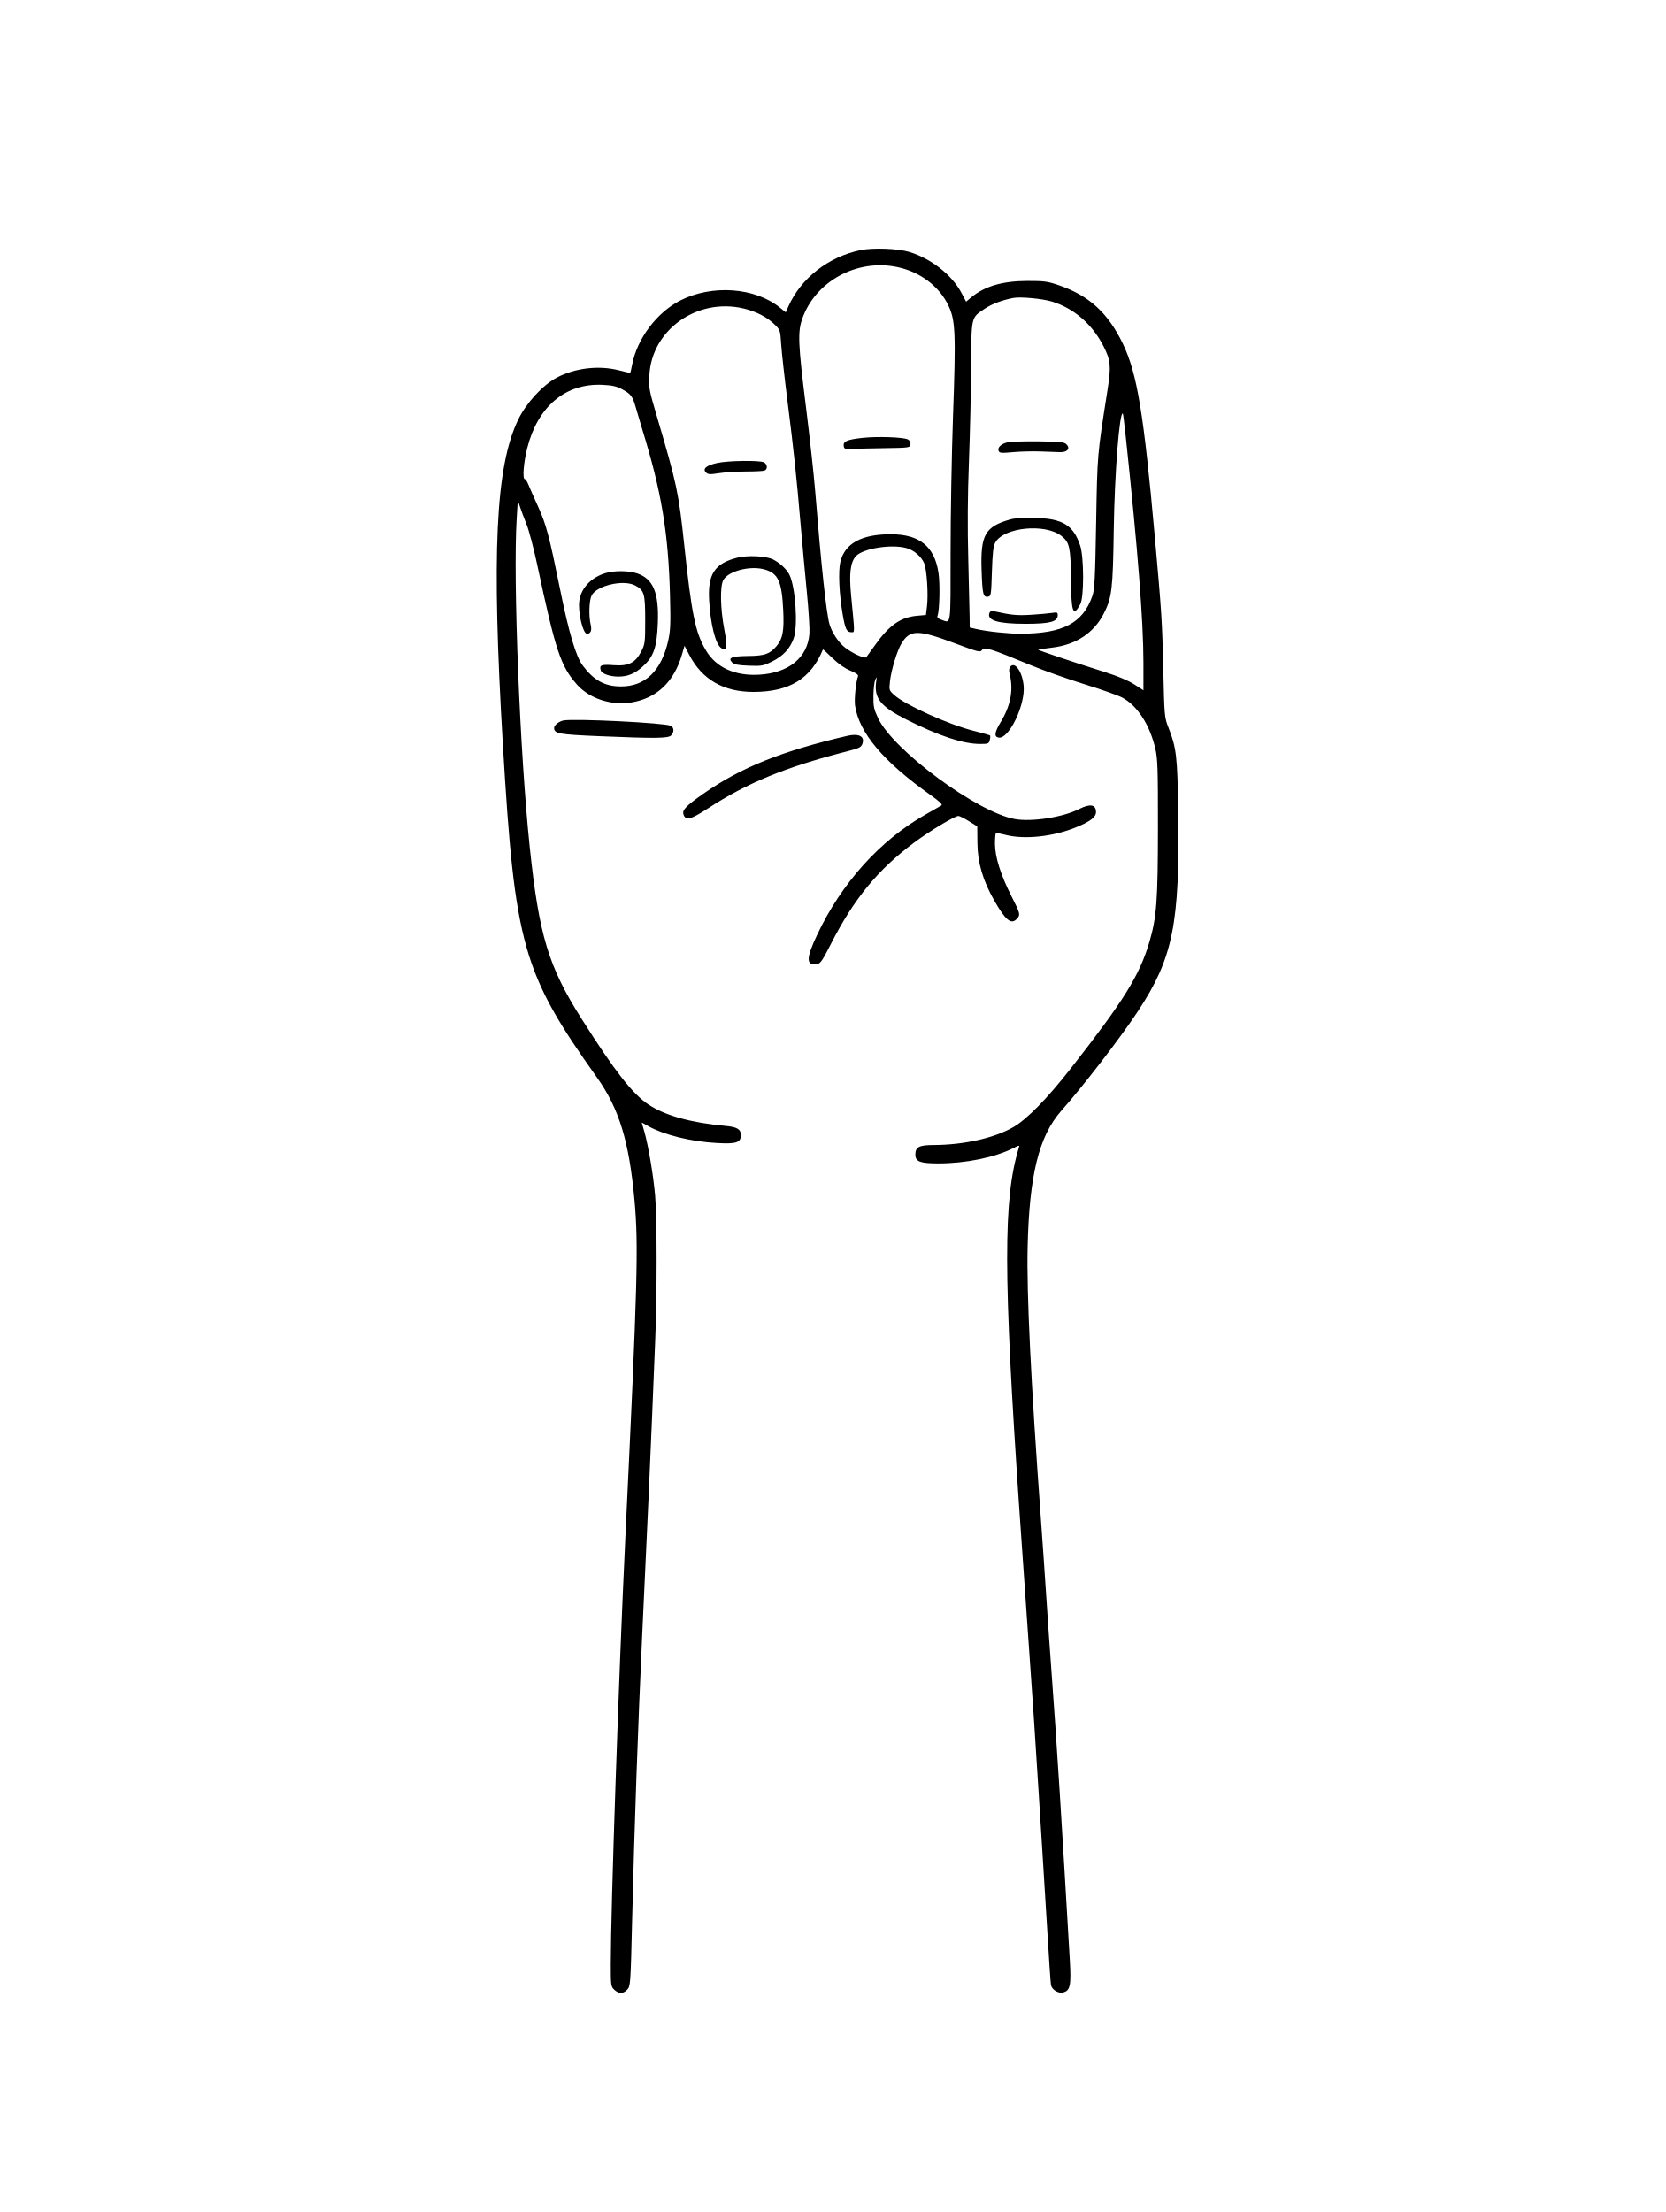
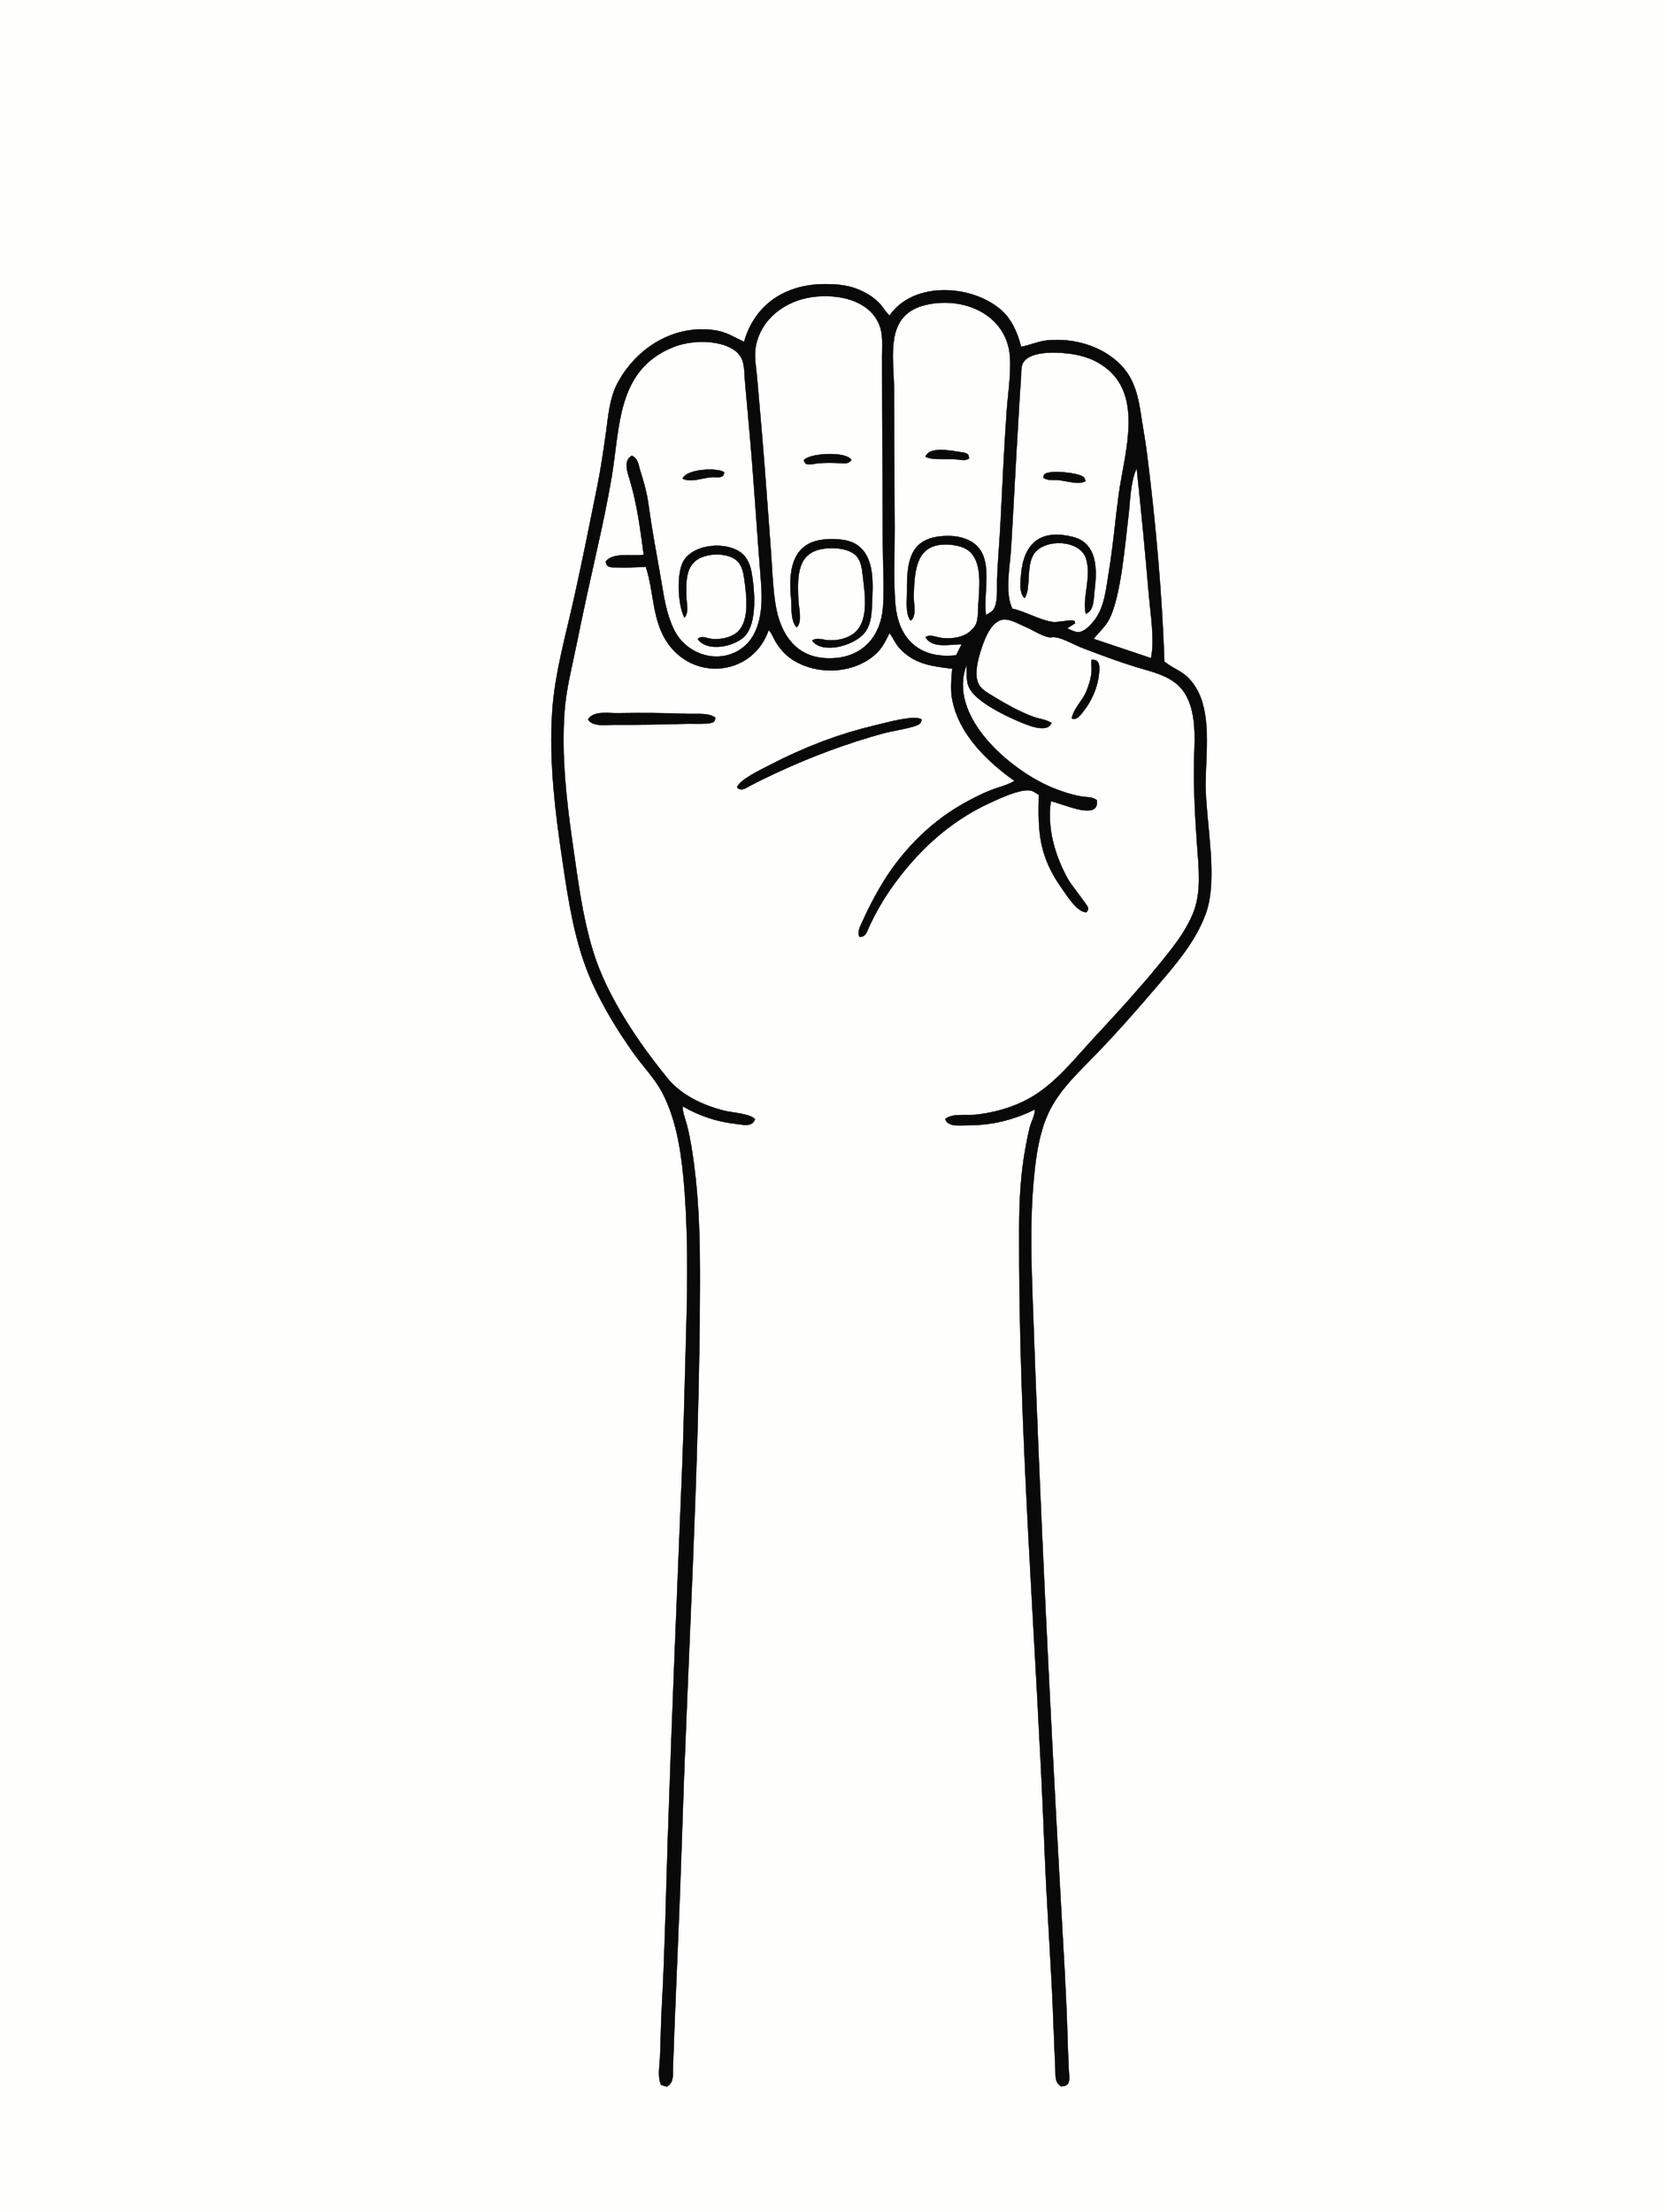
- <svg xmlns="http://www.w3.org/2000/svg" viewBox="0 0 1088 1445" version="1.1" width="1088" height="1445">
-   <path d="M 562 163.424 C 541.06 167.853, 523.292 181.728, 515.083 200.064 L 513.309 204.027 509.404 200.874 C 493.146 187.746, 465.194 185.757, 444.5 196.254 C 429.072 204.08, 416.172 221.273, 412.94 238.317 C 412.415 241.084, 411.877 243.446, 411.743 243.567 C 411.609 243.688, 408.35 242.961, 404.5 241.951 C 391.421 238.521, 375.609 240.363, 363.675 246.708 C 354.486 251.593, 343.732 263.305, 338.524 274.099 C 323.729 304.761, 321.068 361.219, 328.512 486.5 C 336.305 617.674, 341.328 635.421, 390.074 704 C 404.464 724.245, 411.036 745.772, 414.498 784 C 417.184 813.662, 416.548 837.1, 408.501 1005 C 404.245 1093.81, 399.019 1246.856, 399.005 1283.076 C 399 1297.022, 399.1 1297.745, 401.314 1299.826 C 404.286 1302.618, 407.102 1302.585, 409.787 1299.727 C 411.865 1297.515, 411.952 1296.267, 412.973 1253.977 C 414.422 1194.009, 416.806 1126.394, 419.496 1069 C 423.596 981.525, 425.016 950.185, 425.996 925.5 C 426.586 910.65, 427.503 888.156, 428.034 875.514 C 429.287 845.693, 429.258 795.643, 427.978 781 C 426.822 767.77, 423.593 748.569, 421 739.499 L 419.216 733.261 423.461 735.634 C 433.773 741.398, 451.416 745.742, 468.252 746.663 C 481.136 747.367, 484 746.413, 484 741.416 C 484 737.708, 481.509 736.206, 474.259 735.542 C 451.521 733.461, 434.502 728.772, 423.749 721.626 C 413.179 714.602, 401.618 699.795, 379.816 665.359 C 358.261 631.312, 352.122 610.963, 346.072 553.5 C 339.616 492.17, 335.105 379.039, 337.523 339.107 L 338.274 326.714 339.705 331.107 C 340.492 333.523, 342.411 338.65, 343.971 342.5 C 345.53 346.35, 348.677 358.275, 350.965 369 C 362.968 425.261, 366.232 435.091, 376.941 447.213 C 384.876 456.194, 399.07 460.953, 411.972 458.958 C 428.823 456.351, 440.263 445.663, 445.506 427.627 L 447.189 421.84 450.209 427.67 C 458.618 443.904, 472.61 452, 492.258 452 C 515.692 452, 529.898 443.299, 537.613 424.22 C 537.675 424.066, 540.432 426.587, 543.738 429.823 C 547.596 433.598, 551.776 436.545, 555.406 438.049 C 559.203 439.623, 560.892 440.84, 560.542 441.751 C 559.16 445.354, 557.991 456.774, 558.583 460.886 C 561.128 478.539, 576.952 497.368, 607.436 519.017 C 614.109 523.755, 616.009 525.578, 614.936 526.211 C 614.146 526.678, 609.471 529.346, 604.547 532.139 C 574.903 548.958, 549.784 576.843, 533.851 610.621 C 526.543 626.114, 526.477 630.671, 533.573 629.822 C 535.928 629.54, 537.099 627.866, 542.892 616.5 C 557.813 587.22, 573.557 568.052, 597.122 550.474 C 607.222 542.94, 623.764 532.984, 626.119 533.023 C 626.878 533.035, 629.956 534.574, 632.958 536.443 L 638.416 539.841 638.522 550.67 C 638.65 563.591, 642.084 575.261, 649.655 588.5 C 656.989 601.324, 660.661 604.242, 664.345 600.171 C 666.717 597.55, 666.544 596.817, 660.975 585.856 C 653.691 571.519, 650 559.831, 650 551.102 C 650 547.196, 650.337 544.016, 650.75 544.036 C 651.163 544.055, 654.2 544.723, 657.5 545.52 C 669.858 548.504, 688.219 546.463, 702.912 540.473 C 712.148 536.707, 716 533.78, 716 530.526 C 716 525.516, 712.241 524.831, 704.973 528.514 C 694.376 533.883, 674.167 537.032, 663 535.053 C 638.554 530.72, 583.637 490.23, 573.669 469.189 C 570.888 463.318, 570.512 461.522, 570.595 454.5 C 570.648 450.1, 571.194 445.375, 571.808 444 C 572.797 441.788, 572.862 441.966, 572.368 445.542 C 570.911 456.108, 575.326 461.585, 592.104 470.029 C 613.483 480.788, 629.071 485.956, 640.231 485.985 C 645.543 485.999, 646.009 485.814, 646.601 483.453 C 646.953 482.053, 647.039 480.706, 646.793 480.46 C 646.547 480.214, 641.665 478.832, 635.945 477.39 C 619.557 473.257, 591.214 460.448, 584.127 453.971 C 580.804 450.934, 580.765 450.798, 581.445 444.78 C 582.268 437.511, 586.168 424.8, 588.975 420.241 C 594.515 411.243, 599.713 411.227, 623.535 420.133 C 639.442 426.079, 640.314 426.292, 641.597 424.536 C 643.155 422.406, 646.567 423.487, 674.168 434.851 C 682.236 438.173, 697.761 443.656, 708.668 447.037 C 719.576 450.418, 730.655 454.348, 733.288 455.772 C 743.102 461.076, 751.144 473.535, 754.759 489.035 C 756.276 495.539, 756.496 502.102, 756.466 540 C 756.429 588.4, 755.634 599.169, 750.909 615.269 C 744.474 637.2, 734.138 653.805, 699.103 698.5 C 683.968 717.807, 670.832 731.188, 662 736.294 C 649.634 743.442, 629.604 747.936, 609.905 747.98 C 600.396 748.002, 598 749.268, 598 754.272 C 598 758.803, 601.135 760.001, 612.973 759.994 C 631.024 759.984, 650.084 756.079, 662.164 749.916 C 665.908 748.006, 666.139 747.991, 665.617 749.685 C 655.302 783.15, 655.378 831.922, 665.986 987.142 C 668.414 1022.681, 670.682 1055.161, 672.015 1073.5 C 674.093 1102.076, 677.046 1146.246, 678.501 1170.5 C 679.326 1184.25, 680.436 1201.8, 680.968 1209.5 C 681.5 1217.2, 682.882 1239.475, 684.04 1259 C 685.198 1278.525, 686.344 1295.507, 686.588 1296.737 C 687.197 1299.81, 691.363 1302.377, 694.475 1301.596 C 699.164 1300.419, 699.859 1297.104, 698.895 1280.5 C 693.713 1191.216, 690.343 1138.114, 686.996 1093 C 685.915 1078.425, 684.331 1055.7, 683.475 1042.5 C 682.62 1029.3, 681.047 1006.575, 679.979 992 C 673.458 902.986, 670.625 844.815, 671.337 814.5 C 672.438 767.555, 678.707 742.186, 693.281 725.688 C 708.308 708.678, 732.056 677.828, 743.463 660.5 C 766.324 625.771, 770.8 603.532, 769.716 530.054 C 769.184 493.953, 768.548 488.544, 763.261 475.09 C 760.741 468.678, 760.652 467.662, 759.964 437.5 C 759.247 405.988, 758.866 400.027, 754.417 350.5 C 747.176 269.896, 742.894 244.019, 733.585 224.623 C 723.875 204.392, 711.552 193.134, 691.627 186.291 C 684.396 183.808, 682.121 183.503, 671 183.531 C 654.729 183.572, 643.036 187.05, 634.216 194.472 L 631.146 197.055 627.966 191.088 C 621.779 179.48, 608.141 168.831, 594 164.566 C 586.439 162.286, 570.134 161.704, 562 163.424 M 586.257 174.467 C 601.101 177.612, 613.487 186.931, 619.534 199.504 C 624.193 209.19, 624.536 217.336, 622.588 272 C 621.716 296.475, 621.002 336.637, 621.001 361.25 C 621 410.115, 621.411 407.085, 615.088 404.881 C 612.753 404.067, 612.046 403.323, 612.494 402.154 C 613.83 398.673, 614.2 381.171, 613.088 374.066 C 610.392 356.84, 600.7 349.046, 581.934 349.012 C 562.877 348.977, 551.879 354.998, 548.989 367.048 C 547.525 373.148, 548.215 388.235, 550.576 401.774 C 552.201 411.093, 553.163 413, 556.243 413 C 558.473 413, 558.488 414.614, 556.007 388.856 C 554.627 374.536, 555.555 367.167, 559.23 363.255 C 563.951 358.229, 582.396 355.316, 592.219 358.044 C 597.083 359.395, 601.906 363.531, 603.743 367.927 C 605.494 372.117, 606.553 388.416, 605.581 396.198 L 604.89 401.732 598.959 402.27 C 588.178 403.248, 580.684 408.58, 571.232 422 C 568.714 425.575, 566.329 428.88, 565.933 429.344 C 564.948 430.498, 556.705 426.727, 551.907 422.927 C 547.712 419.604, 543.535 413.29, 541.924 407.834 C 539.863 400.859, 536.508 369.702, 532.518 320.5 C 531.671 310.05, 528.958 285.331, 526.489 265.568 C 521.428 225.056, 521.074 217.006, 523.981 208.555 C 532.499 183.798, 559.792 168.858, 586.257 174.467 M 687.336 197.023 C 701.598 201.429, 713.511 211.747, 720.838 226.038 C 725.636 235.396, 725.982 239.17, 723.491 255 C 716.753 297.839, 716.898 296.139, 716.093 341.5 C 715.432 378.756, 715.094 385.168, 713.564 389.5 C 707.359 407.062, 694.437 413.848, 666.974 413.967 C 658.796 414.003, 645.154 412.581, 638 410.948 L 633.5 409.92 633.453 403.71 C 633.428 400.295, 633.029 383.325, 632.568 366 C 631.989 344.218, 632.12 324.319, 632.993 301.5 C 633.687 283.35, 634.328 255.45, 634.418 239.5 C 634.602 206.427, 634.315 207.64, 643.373 201.628 C 648.013 198.548, 654.782 196.005, 662 194.631 C 666.666 193.743, 681.145 195.11, 687.336 197.023 M 485.769 201.508 C 493.837 203.41, 500.888 207.012, 505.802 211.74 C 509.679 215.471, 509.714 215.574, 510.332 225 C 510.675 230.225, 512.526 246.875, 514.446 262 C 518.546 294.301, 520.241 310.203, 522.984 342.059 C 524.094 354.951, 525.95 375.142, 527.108 386.926 C 528.267 398.71, 529.026 410.86, 528.794 413.926 C 527.609 429.626, 515.255 439.679, 495.821 440.757 C 480.133 441.627, 467.892 436.07, 461.298 425.084 C 454.305 413.433, 451.875 401.692, 447.004 356 C 443.353 321.755, 442.177 316.216, 429.309 272.624 C 423.935 254.421, 423.755 253.43, 424.246 244.814 C 425.931 215.268, 455.589 194.392, 485.769 201.508 M 406.781 254.478 C 412.237 257.447, 413.376 259.029, 415.439 266.5 C 416.199 269.25, 418 275.325, 419.443 280 C 432.186 321.303, 436.62 347.791, 437.704 389.093 C 438.179 407.206, 437.998 411.913, 436.576 418.301 C 432.14 438.242, 421.543 448.51, 405.5 448.415 C 395.014 448.353, 387.903 444.437, 380.669 434.739 C 376.239 428.801, 371.665 413.45, 365.998 385.5 C 358.835 350.174, 356.855 342.71, 351.538 331 C 348.666 324.675, 345.741 318.038, 345.037 316.25 C 344.333 314.462, 343.362 313, 342.879 313 C 341.189 313, 342.02 302.176, 344.443 292.624 C 351.344 265.423, 369.446 250.251, 393.65 251.384 C 400.152 251.689, 402.807 252.315, 406.781 254.478 M 735.473 285.523 C 743.366 359.693, 746.979 405.87, 746.992 432.728 L 747 450.956 740.978 447.064 C 737.098 444.556, 730.251 441.691, 721.728 439.009 C 700.975 432.479, 677.927 424.739, 678.256 424.411 C 678.421 424.246, 682.593 423.625, 687.528 423.03 C 703.057 421.157, 714.735 413.383, 721.186 400.622 C 726.408 390.294, 727.048 384.844, 727.605 346 C 728.128 309.468, 731.383 268.05, 733.56 270.226 C 733.735 270.402, 734.596 277.285, 735.473 285.523 M 563.177 286.07 C 553.307 287.182, 550.759 288.298, 551.189 291.318 C 551.462 293.234, 552.048 293.471, 556 293.261 C 558.475 293.13, 568.15 292.905, 577.5 292.761 C 594.119 292.506, 594.507 292.451, 594.811 290.318 C 595.006 288.946, 594.388 287.743, 593.146 287.078 C 590.305 285.558, 572.915 284.973, 563.177 286.07 M 658.139 288.958 C 653.94 290.001, 651.526 292.323, 652.366 294.512 C 652.93 295.981, 654.047 296.083, 661.753 295.371 C 666.564 294.927, 674.55 294.716, 679.5 294.902 C 684.45 295.088, 690.245 295.299, 692.378 295.37 C 697.284 295.534, 699.429 293.002, 696.699 290.269 C 695.167 288.735, 692.713 288.475, 678.216 288.311 C 669.022 288.208, 659.988 288.499, 658.139 288.958 M 468.708 302.411 C 461.545 303.949, 458.785 306.213, 461.167 308.595 C 462.546 309.974, 463.721 310.042, 469.823 309.095 C 473.706 308.493, 481.598 308, 487.36 308 C 493.122 308, 498.548 307.727, 499.418 307.393 C 501.614 306.55, 501.399 303.284, 499.066 302.035 C 496.429 300.624, 475.843 300.879, 468.708 302.411 M 660 339.323 C 643.493 344.053, 640.466 349.411, 641.252 372.5 C 641.786 388.17, 642.281 390.245, 645.377 389.803 C 647.415 389.512, 647.52 388.863, 648 373.5 C 648.384 361.223, 648.884 356.799, 650.152 354.489 C 655.673 344.426, 682.752 341.724, 693.484 350.166 C 698.712 354.279, 699.457 357.689, 699.637 378.351 C 699.827 400.21, 701.015 403.385, 705.748 394.687 C 708.251 390.087, 708.175 363.833, 705.637 356.322 C 701.13 342.984, 694.176 338.759, 676 338.315 C 668.77 338.138, 662.829 338.513, 660 339.323 M 481.5 364.348 C 466.882 368.13, 462.355 374.968, 463.26 391.898 C 464.11 407.788, 467.463 421.051, 471.222 423.385 C 474.952 425.702, 475.38 422.865, 473.114 410.827 C 470.598 397.464, 470.311 383.232, 472.473 379.053 C 475.55 373.103, 489.926 369.32, 499.39 371.969 C 508.33 374.472, 510.728 379.659, 511.656 398.5 C 512.323 412.031, 511.374 417.214, 507.355 421.99 C 502.93 427.249, 499.576 428.428, 488.737 428.532 C 477.993 428.636, 475.301 429.728, 478.327 432.757 C 479.662 434.093, 482.181 434.582, 489.106 434.852 C 497.572 435.182, 498.545 435.006, 504.515 432.067 C 511.566 428.596, 516.156 423.644, 518.512 416.965 C 521.436 408.68, 519.641 382.958, 515.601 375.223 C 513.763 371.704, 509.416 367.695, 505 365.445 C 500.551 363.179, 488.24 362.604, 481.5 364.348 M 395.416 374.412 C 386.046 377.346, 379.713 384.063, 378.464 392.392 C 377.401 399.478, 380.76 414, 383.461 414 C 385.872 414, 386.762 411.876, 385.901 408.173 C 384.522 402.239, 384.846 392.198, 386.521 388.96 C 389.863 382.497, 407.217 378.475, 414.812 382.403 C 420.868 385.535, 421.5 387.667, 421.5 404.983 C 421.5 419.724, 421.364 420.818, 418.941 425.527 C 415.064 433.062, 410.634 435.265, 400.82 434.536 C 392.747 433.936, 391.388 434.497, 392.493 437.978 C 393.184 440.155, 398.446 441.989, 404 441.989 C 410.087 441.989, 414.685 440.089, 419.863 435.433 C 427.065 428.958, 429.118 423.045, 429.755 406.939 C 430.533 387.266, 426.737 378.143, 416.292 374.584 C 410.78 372.706, 401.12 372.627, 395.416 374.412 M 646.401 400.399 C 644.528 405.277, 651.914 407.5, 670 407.5 C 685.944 407.5, 691 406.143, 691 401.865 C 691 400.015, 690.579 399.85, 687.25 400.393 C 685.188 400.73, 679 401.278, 673.5 401.611 C 664.443 402.16, 660.66 401.804, 649.762 399.381 C 647.766 398.936, 646.856 399.212, 646.401 400.399 M 659.987 435.515 C 659.231 436.427, 659.037 438.039, 659.478 439.744 C 662.223 450.352, 660.391 460.662, 653.827 471.546 C 649.69 478.404, 649.284 481.238, 652.351 481.829 C 658.981 483.106, 669.88 460.644, 668.739 448.057 C 667.903 438.834, 663.029 431.85, 659.987 435.515 M 368 470.663 C 365.11 471.263, 362 473.771, 362 475.5 C 362 479.255, 364.943 479.795, 391.5 480.911 C 428.164 482.453, 436.49 482.367, 438.429 480.429 C 440.511 478.346, 440.424 475.295, 438.25 474.143 C 434.612 472.215, 374.793 469.252, 368 470.663 M 553.5 480.697 C 510.615 490.669, 483.988 501.376, 459.5 518.495 C 448.314 526.314, 445.587 529.123, 446.472 531.913 C 447.861 536.288, 451.111 535.505, 462.589 528.029 C 488.197 511.35, 513.251 501.087, 553.479 490.797 C 561.392 488.773, 562.569 488.181, 563.401 485.81 C 565.083 481.012, 561.067 478.938, 553.5 480.697" stroke="none" fill="#000000" fill-rule="evenodd" data-fill-layer-id="trace-color" />
+ <svg xmlns="http://www.w3.org/2000/svg" viewBox="0 0 951 1262" width="951" height="1262">
+   <path d="M0.25 0.25C317.08 0.25 633.92 0.25 950.75 0.25C950.75 420.75 950.75 841.25 950.75 1261.75C633.92 1261.75 317.08 1261.75 0.25 1261.75C0.25 841.25 0.25 420.75 0.25 0.25ZM507.5 180.07C505.5 178.35 504.29 176.05 502.53 173.98C498.89 169.7 493.88 166.75 488.67 164.76C482.95 162.57 476.58 162.1 470.5 162.11C448.34 162.13 430.67 173.48 424.5 195.05C418.91 192.47 414.45 189.46 408.09 188.48C384.74 184.86 362.92 198.47 352.25 218.74C347.76 227.27 347.09 237.12 345.79 246.48C344.34 256.83 342.84 267.2 340.78 277.45C336.56 298.45 332.34 319.45 327.72 340.37C322.92 362.08 316.43 384.21 315.03 406.5C313.25 434.55 316.71 462.81 320.83 490.5C324.42 514.68 327.94 538.88 338.17 561.34C344.48 575.19 352.75 588.56 361.54 600.96C366.63 608.14 373.45 615.15 377.59 622.87C386.74 639.92 389.26 661.52 390.66 680.5C392.87 710.47 392.13 740.5 391.21 770.5C390.53 792.5 390.14 814.51 389.24 836.5C386.35 907.15 383.38 977.84 381.02 1048.5C379.94 1081.07 379.36 1113.76 377.53 1146.29C377.01 1155.61 376.99 1164.96 376.53 1174.28C376.29 1179.17 375.08 1185.03 377.2 1189.5C378.3 1189.83 379.4 1190.15 380.5 1190.48C384.55 1187.92 383.78 1183.99 383.92 1179.5C384.16 1171.83 384.47 1164.17 384.77 1156.5C386.1 1122.17 387.78 1087.83 388.85 1053.5C392.21 946.54 399.01 839.54 399.31 732.5C399.37 709.49 398.9 686.33 395.82 663.51C394.88 656.49 393.75 649.38 392.06 642.5C391.15 638.79 389.32 634.89 389.5 631.16C398.81 636.51 408.8 639.95 419.5 641.13C423.75 641.6 429.06 643.28 430.75 638.5C427.49 635.21 417.65 634.87 412.77 633.61C401.13 630.61 388.83 624.93 381.04 615.45C364.25 594.99 346.33 568.52 338.45 543.11C332.23 523.03 329.72 502.26 326.72 481.56C323.1 456.53 320.17 430.81 322.09 405.5C323.04 392.93 326.24 380.73 328.74 368.43C332.54 349.73 336.62 331.05 340.81 312.45C343.79 299.23 346.59 285.84 348.88 272.49C353.8 243.73 351.71 211.35 383.67 198.2C388.34 196.27 393.46 195.32 398.5 195.06C406.48 194.64 420.57 196.55 423.64 205.8C424.91 209.64 424.71 214.48 425.11 218.5C425.89 226.49 426.53 234.5 427.27 242.5C430.06 272.47 431.78 302.49 434.22 332.5C435.39 346.84 434.3 364.85 419.59 372.11C406.71 378.45 391.1 372.19 384.75 359.73C380.01 350.45 378.65 339.64 376.89 329.5C374.46 315.5 371.79 301.6 369.88 287.5C368.95 280.62 367.28 274.96 365.19 268.4C364.03 264.76 364.12 261.78 360.5 259.99C355.4 262.87 358.01 269.46 359.42 274.16C363.52 287.75 365.37 302.35 367.27 316.5C360.97 317.62 349.68 314.78 345.55 320.5C346.03 321.47 345.83 322.06 346.72 322.86C347.97 323.98 350.98 323.62 352.5 323.7C357.85 323.97 363.15 323.45 368.5 323.46C373.36 338.12 371.91 354.84 381.62 367.85C397.53 389.13 429.82 384.71 438.5 359.47C440.18 360.92 440.92 363.29 442.1 365.38C444.54 369.7 447.98 373.67 452.15 376.37C466.7 385.79 488.99 384.49 501.1 371.59C504 368.5 505.57 364.8 507.5 361.09C509.48 363.79 510.73 366.98 512.99 369.51C521.4 378.93 531.5 380.04 543.27 381.5C542.78 387.57 542.12 393.3 543.3 399.34C547.07 418.78 563.23 434.52 578.81 445.5C574.91 448.01 569.69 449.06 565.34 450.79C559.56 453.08 553.99 455.99 548.6 459.08C529.3 470.12 513.02 487.27 501.95 506.42C498.33 512.68 495.05 518.98 492.11 525.6C490.75 528.65 489.03 531.33 490.33 534.5C494.16 534.71 494.81 530.8 496.27 527.74C499.49 521.01 503.3 514.19 507.54 508.05C522.24 486.79 540.92 469.01 564.62 458.13C570.27 455.53 581.33 450.26 587.49 450.9C589.34 451.1 591.17 452.54 592.7 453.5C592.08 475.55 592.95 488.77 606.14 507.33C609.02 511.39 614.56 520.42 619.82 520.5C620.4 519.38 621.02 519.19 620.71 517.75C620.45 516.57 611.05 504.76 609.5 501.99C601.91 488.51 597.26 472.67 599.5 457.12C605.68 458.04 627.42 468.96 625.72 456.5C623.06 454.53 620.25 454.97 617.1 454.44C611.35 453.49 605.59 451.56 600.21 449.33C576.24 439.36 539.99 408.48 551.5 379.16C551.78 383.35 551.01 387.78 552.68 391.78C556.02 399.81 572.59 407.88 580.34 411.19C585.13 413.23 597.23 418.85 599.88 412.5C596.98 410.51 592.9 410.2 589.52 408.96C581.62 406.05 574.17 401.89 567.01 397.48C564.14 395.71 560.44 393.84 558.63 390.86C556.95 388.09 556.9 384.62 557.19 381.5C557.59 377.17 558.93 372.85 560.33 368.75C562.13 363.51 565.33 355.51 571.19 353.66C575.27 352.37 581.17 355.99 584.92 357.55C589.12 359.3 593.61 362.41 598 363.47C599.39 363.81 600.62 363.26 602.02 363.51C607.32 364.42 612.71 367.81 617.73 369.73C627.95 373.63 638.26 377.53 648.73 380.69C657.34 383.3 666.97 385.29 673.36 392.15C681.45 400.83 681.93 415.63 681.47 426.75C680.7 445.47 681.63 463.83 682.98 482.5C683.9 495.26 685.63 509.01 680.63 521.19C676.11 532.21 668.49 541.42 661.05 550.56C649.25 565.04 636.6 578.7 623.91 592.4C612.55 604.65 601.93 618.48 587.21 626.68C577.95 631.85 567.02 634.89 556.5 636C551.53 636.52 542.97 635.1 539.27 638.5C541.03 643.23 548.11 641.97 552.5 641.99C565.75 642.03 578.68 638.85 590.5 632.92C590.44 636.53 588.24 640.09 587.35 643.74C586.48 647.28 585.81 650.94 585.14 654.52C582.31 669.61 581.52 685.17 581.46 700.5C580.96 818.59 591.34 936.57 595.92 1054.5C597.24 1088.51 599.92 1122.47 601.1 1156.5C601.38 1164.5 601.79 1172.5 602.11 1180.5C602.29 1184.73 601.69 1188.02 605.5 1190.39C607.02 1190.04 608.26 1190.19 609.24 1188.73C610.52 1186.82 609.85 1183.65 609.76 1181.5C609.54 1176.17 609.25 1170.84 609.11 1165.5C608.38 1138.81 606.7 1112.14 605.21 1085.5C598.83 971.58 593.25 857.53 589.17 743.5C588.33 719.92 587.54 696.01 589.78 672.5C591 659.7 592.73 646.49 598.26 634.73C604.48 621.51 615.53 611.55 625.61 601.12C637.4 588.89 648.64 576.09 659.66 563.18C670.62 550.34 681.96 537.43 687.84 521.37C695.27 501.09 687.81 469.49 687.8 447.5C687.79 430.27 691.71 406.19 681.44 391.07C675.74 382.67 671.18 382.88 664.28 377.5C662.88 337.36 659.21 297.33 654.17 257.5C653.4 251.42 652.23 245.44 651.34 239.38C649.55 227.23 647.72 216.05 638.33 207.16C627.66 197.03 612.01 192.8 597.5 194.21C592.28 194.71 587.55 197.04 582.5 197.86C580.52 189.9 577.26 182.1 570.86 176.62C554.02 162.23 521.03 160.41 507.5 180.07ZM463.7 169.4C477.35 167.6 495.4 170.7 501.53 184.94C503.98 190.63 503.27 197.43 503.25 203.5C503.23 213.83 503.24 224.17 503.31 234.5C503.48 260.17 503.69 285.82 503.69 311.5C503.69 323.09 504.67 334.94 503.78 346.5C502.51 362.98 492.32 374.72 475.38 375.56C455.01 376.58 445.18 362.83 442.33 344.44C440.74 334.24 440.52 323.78 439.73 313.5C438.06 291.82 436.61 270.15 434.76 248.5C433.82 237.5 432.84 226.5 431.91 215.5C431.4 209.47 430.06 203.6 431.18 197.55C434.11 181.64 448.32 171.43 463.7 169.4ZM562.5 351.07C560.32 336.16 569.69 312.52 548.6 306.73C545.95 306.01 543.25 305.76 540.5 305.79C519.16 306.02 517.32 319.7 517.48 337.5C517.52 342.67 516.39 349.78 519.5 354.06C523.19 351.63 521.08 343.84 521.25 339.5C521.85 324.26 522.72 308.99 542.5 310.77C545.7 311.06 549.14 311.84 551.86 313.62C561.05 319.6 558.64 336.19 558.14 345.5C557.97 348.65 558.09 352.43 557.08 355.46C556.27 357.9 553.5 360.52 551.28 361.77C547.16 364.06 542.1 364.48 537.5 364.02C534.2 363.69 530.8 361.67 528.02 363.5C532.01 370.28 542.24 367.55 548.69 367.5C547.63 369.64 546.56 371.78 545.5 373.91C524.91 376.12 512.41 364.86 510.77 344.5C509.64 330.33 510.45 315.72 510.39 301.5C510.27 275.17 510.09 248.83 510.03 222.5C509.99 203.43 504.13 179.41 528.49 173.86C548.38 169.33 571.64 178.05 575.71 199.59C577.53 209.26 575.06 224.41 574.36 234.52C572.93 255.17 571.91 275.82 570.92 296.5C570.37 307.84 569.33 319.16 568.86 330.5C568.67 335.27 569.66 344.08 566.56 348.08C565.65 349.26 563.7 350.14 562.5 351.07ZM608.75 358.5C610.32 357.5 611.9 356.5 613.47 355.5C611.56 354.03 614.72 355.2 612.43 354.12C610.92 353.41 603.26 355.32 600.52 354.89C592.67 353.65 585.31 349 577.5 347.24C573.12 338.18 576.11 323.42 576.74 313.5C578.27 289.18 579.39 264.83 580.9 240.5C581.39 232.56 581.76 224.58 582.43 216.65C582.67 213.77 582.23 209.64 583.6 207.09C587.68 199.48 605.69 200.9 612.5 202.09C616.93 202.86 621.29 204.11 625.28 206.22C654.34 221.51 641.63 257.15 638.21 282.52C636.24 297.08 635.06 311.79 632.63 326.28C630.98 336.08 630.28 347.13 623.5 355.01C621.62 357.2 618.54 360.43 615.45 360.65C613.29 360.8 610.71 359.28 608.75 358.5ZM552.89 261.5C552.58 260.56 552.9 260.09 552.17 259.31C551.07 258.1 547.98 258.01 546.52 257.76C541.51 256.89 530.08 254.9 528.02 260.5C531.48 262.78 541.69 261.5 546.5 262.11C549.14 262.45 550.6 262.98 552.89 261.5ZM485.75 262.5C483.01 257.44 462.41 258.38 458.59 262.5C459.06 263.28 458.93 264.06 459.81 264.56C461.43 265.48 464.73 264.48 466.52 264.31C470.87 263.91 475.14 263.96 479.5 264.22C482.36 264.39 483.8 264.64 485.75 262.5ZM648.5 267.05C651.03 290.84 653.37 314.63 655.36 338.47C656.27 349.41 658.93 365.01 656.68 375.5C645.76 371.83 634.84 368.17 623.92 364.5C626.73 360.67 630.5 357.77 632.79 353.3C639.57 340.09 641.82 309.99 643.76 294.48C644.85 285.79 644.76 275.06 648.5 267.05ZM413.19 269.5C409.31 266.52 391.41 267.69 389.5 273.03C393.9 275.59 401.32 272.4 406.5 272.19C408.09 272.13 410.81 272.64 412.19 271.65C413.04 271.04 412.8 270.34 413.19 269.5ZM619.26 274.5C618.82 273.51 619.1 273.07 618.25 272.26C615.53 269.66 598.83 268.03 596.01 270.54C595.28 271.18 595.55 271.7 595.23 272.5C597.52 274.12 599.72 273.74 602.5 273.8C607.45 273.91 615.07 276.95 619.26 274.5ZM619.5 350.17C624.4 348.16 623.81 341.52 624.43 336.77C625.93 325.17 626.18 309.98 612.23 306.38C594.12 301.72 584.22 309.56 582.59 327.35C582.18 331.84 581.35 338.09 584.5 341.19C588.27 336.2 585.25 323.25 589.69 316.23C595.51 307.02 616.23 307.6 619.66 318.76C622.91 329.38 617.23 341.7 619.5 350.17ZM463.33 365.5C469.39 373.42 486.53 368.25 492.43 361.93C496.68 357.38 497.19 351.45 497.44 345.5C497.92 334.04 499.6 317.26 488.12 310.4C484.67 308.34 480.45 307.79 476.5 307.61C473.48 307.48 470.52 307.63 467.54 308.19C451.02 311.29 449.99 327.58 451.34 341.47C451.83 346.6 450.9 353.99 454.5 357.9C457.84 354.87 455.69 346.87 455.45 342.33C454.6 325.83 455.33 312.35 475.5 312.74C479.29 312.81 483.56 313.56 486.81 315.66C491.14 318.46 491.73 323.83 492.26 328.48C493.42 338.74 496.44 355.98 485.79 362.33C481.84 364.69 477.06 365.6 472.5 365.29C469.26 365.07 466.08 363.49 463.33 365.5ZM398.1 364.5C403.32 372.43 419.59 368.84 425.14 362.64C432.07 354.9 430.54 336.09 428.75 326.56C427.97 322.44 426.38 318.16 422.97 315.5C414.45 308.83 396.27 310.19 390.2 319.7C385.77 326.62 386.71 345.35 390.5 352.36C392.99 349.35 391.77 345.5 391.64 341.5C391.3 331.27 390.72 320.33 402.55 317.16C405.13 316.47 407.8 316.16 410.46 316.35C413.69 316.58 417.42 317.43 419.99 319.5C423.29 322.17 424.14 326.58 424.68 330.56C425.9 339.64 428.44 356.67 418.61 362.13C414.92 364.19 410.06 365.01 405.89 364.51C402.73 364.12 400.68 362.39 398.1 364.5ZM611.5 409.86C614.5 411 616.35 407.99 618.17 405.71C622.55 400.22 626.03 392.5 626.85 385.49C627.36 381.22 627.96 375.88 622.73 376.5C622.43 378.5 622.9 380.43 622.8 382.5C622.61 386.71 621.21 391.21 619.53 395.04C617.45 399.77 612.13 404.93 611.5 409.86ZM408.14 409.5C404.26 406.51 397.36 407.49 392.5 407.3C379.15 406.78 365.85 406.64 352.5 406.9C347.07 407 338.54 405.34 335.51 410.5C338.38 414.83 345.59 413.44 350.44 413.49C364.47 413.63 378.47 413.29 392.5 412.9C395.16 412.82 405.53 413.45 407.24 411.77C408.07 410.96 407.75 410.48 408.14 409.5ZM525.78 410.5C521.77 407.7 505.5 412.38 500.24 413.6C478.7 418.59 458.66 426.37 439.06 436.55C434.66 438.84 421.81 444.88 420.5 449.24C422.92 451.63 425.14 449.78 427.83 448.35C432.89 445.66 438.08 443.17 443.28 440.75C463.09 431.54 483.49 423.95 504.57 418.2C508.66 417.08 521.86 415.1 524.52 413.05C525.6 412.22 525.39 411.65 525.78 410.5Z" fill="#fefefd" fill-rule="evenodd" stroke="#fefefd" stroke-width="0.25" stroke-linejoin="round" />
+   <path d="M507.5 180.07C521.03 160.41 554.02 162.23 570.86 176.62C577.26 182.1 580.52 189.9 582.5 197.86C587.55 197.04 592.28 194.71 597.5 194.21C612.01 192.8 627.66 197.03 638.33 207.16C647.72 216.05 649.55 227.23 651.34 239.38C652.23 245.44 653.4 251.42 654.17 257.5C659.21 297.33 662.88 337.36 664.28 377.5C671.18 382.88 675.74 382.67 681.44 391.07C691.71 406.19 687.79 430.27 687.8 447.5C687.81 469.49 695.27 501.09 687.84 521.37C681.96 537.43 670.62 550.34 659.66 563.18C648.64 576.09 637.4 588.89 625.61 601.12C615.53 611.55 604.48 621.51 598.26 634.73C592.73 646.49 591 659.7 589.78 672.5C587.54 696.01 588.33 719.92 589.17 743.5C593.25 857.53 598.83 971.58 605.21 1085.5C606.7 1112.14 608.38 1138.81 609.11 1165.5C609.25 1170.84 609.54 1176.17 609.76 1181.5C609.85 1183.65 610.52 1186.82 609.24 1188.73C608.26 1190.19 607.02 1190.04 605.5 1190.39C601.69 1188.02 602.29 1184.73 602.11 1180.5C601.79 1172.5 601.38 1164.5 601.1 1156.5C599.92 1122.47 597.24 1088.51 595.92 1054.5C591.34 936.57 580.96 818.59 581.46 700.5C581.52 685.17 582.31 669.61 585.14 654.52C585.81 650.94 586.48 647.28 587.35 643.74C588.24 640.09 590.44 636.53 590.5 632.92C578.68 638.85 565.75 642.03 552.5 641.99C548.11 641.97 541.03 643.23 539.27 638.5C542.97 635.1 551.53 636.52 556.5 636C567.02 634.89 577.95 631.85 587.21 626.68C601.93 618.48 612.55 604.65 623.91 592.4C636.6 578.7 649.25 565.04 661.05 550.56C668.49 541.42 676.11 532.21 680.63 521.19C685.63 509.01 683.9 495.26 682.98 482.5C681.63 463.83 680.7 445.47 681.47 426.75C681.93 415.63 681.45 400.83 673.36 392.15C666.97 385.29 657.34 383.3 648.73 380.69C638.26 377.53 627.95 373.63 617.73 369.73C612.71 367.81 607.32 364.42 602.02 363.51C600.62 363.26 599.39 363.81 598 363.47C593.61 362.41 589.12 359.3 584.92 357.55C581.17 355.99 575.27 352.37 571.19 353.66C565.33 355.51 562.13 363.51 560.33 368.75C558.93 372.85 557.59 377.17 557.19 381.5C556.9 384.62 556.95 388.09 558.63 390.86C560.44 393.84 564.14 395.71 567.01 397.48C574.17 401.89 581.62 406.05 589.52 408.96C592.9 410.2 596.98 410.51 599.88 412.5C597.23 418.85 585.13 413.23 580.34 411.19C572.59 407.88 556.02 399.81 552.68 391.78C551.01 387.78 551.78 383.35 551.5 379.16C539.99 408.48 576.24 439.36 600.21 449.33C605.59 451.56 611.35 453.49 617.1 454.44C620.25 454.97 623.06 454.53 625.72 456.5C627.42 468.96 605.68 458.04 599.5 457.12C597.26 472.67 601.91 488.51 609.5 501.99C611.05 504.76 620.45 516.57 620.71 517.75C621.02 519.19 620.4 519.38 619.82 520.5C614.56 520.42 609.02 511.39 606.14 507.33C592.95 488.77 592.08 475.55 592.7 453.5C591.17 452.54 589.34 451.1 587.49 450.9C581.33 450.26 570.27 455.53 564.62 458.13C540.92 469.01 522.24 486.79 507.54 508.05C503.3 514.19 499.49 521.01 496.27 527.74C494.81 530.8 494.16 534.71 490.33 534.5C489.03 531.33 490.75 528.65 492.11 525.6C495.05 518.98 498.33 512.68 501.95 506.42C513.02 487.27 529.3 470.12 548.6 459.08C553.99 455.99 559.56 453.08 565.34 450.79C569.69 449.06 574.91 448.01 578.81 445.5C563.23 434.52 547.07 418.78 543.3 399.34C542.12 393.3 542.78 387.57 543.27 381.5C531.5 380.04 521.4 378.93 512.99 369.51C510.73 366.98 509.48 363.79 507.5 361.09C505.57 364.8 504 368.5 501.1 371.59C488.99 384.49 466.7 385.79 452.15 376.37C447.98 373.67 444.54 369.7 442.1 365.38C440.92 363.29 440.18 360.92 438.5 359.47C429.82 384.71 397.53 389.13 381.62 367.85C371.91 354.84 373.36 338.12 368.5 323.46C363.15 323.45 357.85 323.97 352.5 323.7C350.98 323.62 347.97 323.98 346.72 322.86C345.83 322.06 346.03 321.47 345.55 320.5C349.68 314.78 360.97 317.62 367.27 316.5C365.37 302.35 363.52 287.75 359.42 274.16C358.01 269.46 355.4 262.87 360.5 259.99C364.12 261.78 364.03 264.76 365.19 268.4C367.28 274.96 368.95 280.62 369.88 287.5C371.79 301.6 374.46 315.5 376.89 329.5C378.65 339.64 380.01 350.45 384.75 359.73C391.1 372.19 406.71 378.45 419.59 372.11C434.3 364.85 435.39 346.84 434.22 332.5C431.78 302.49 430.06 272.47 427.27 242.5C426.53 234.5 425.89 226.49 425.11 218.5C424.71 214.48 424.91 209.64 423.64 205.8C420.57 196.55 406.48 194.64 398.5 195.06C393.46 195.32 388.34 196.27 383.67 198.2C351.71 211.35 353.8 243.73 348.88 272.49C346.59 285.84 343.79 299.23 340.81 312.45C336.62 331.05 332.54 349.73 328.74 368.43C326.24 380.73 323.04 392.93 322.09 405.5C320.17 430.81 323.1 456.53 326.72 481.56C329.72 502.26 332.23 523.03 338.45 543.11C346.33 568.52 364.25 594.99 381.04 615.45C388.83 624.93 401.13 630.61 412.77 633.61C417.65 634.87 427.49 635.21 430.75 638.5C429.06 643.28 423.75 641.6 419.5 641.13C408.8 639.95 398.81 636.51 389.5 631.16C389.32 634.89 391.15 638.79 392.06 642.5C393.75 649.38 394.88 656.49 395.82 663.51C398.9 686.33 399.37 709.49 399.31 732.5C399.01 839.54 392.21 946.54 388.85 1053.5C387.78 1087.83 386.1 1122.17 384.77 1156.5C384.47 1164.17 384.16 1171.83 383.92 1179.5C383.78 1183.99 384.55 1187.92 380.5 1190.48C379.4 1190.15 378.3 1189.83 377.2 1189.5C375.08 1185.03 376.29 1179.17 376.53 1174.28C376.99 1164.96 377.01 1155.61 377.53 1146.29C379.36 1113.76 379.94 1081.07 381.02 1048.5C383.38 977.84 386.35 907.15 389.24 836.5C390.14 814.51 390.53 792.5 391.21 770.5C392.13 740.5 392.87 710.47 390.66 680.5C389.26 661.52 386.74 639.92 377.59 622.87C373.45 615.15 366.63 608.14 361.54 600.96C352.75 588.56 344.48 575.19 338.17 561.34C327.94 538.88 324.42 514.68 320.83 490.5C316.71 462.81 313.25 434.55 315.03 406.5C316.43 384.21 322.92 362.08 327.72 340.37C332.34 319.45 336.56 298.45 340.78 277.45C342.84 267.2 344.34 256.83 345.79 246.48C347.09 237.12 347.76 227.27 352.25 218.74C362.92 198.47 384.74 184.86 408.09 188.48C414.45 189.46 418.91 192.47 424.5 195.05C430.67 173.48 448.34 162.13 470.5 162.11C476.58 162.1 482.95 162.57 488.67 164.76C493.88 166.75 498.89 169.7 502.53 173.98C504.29 176.05 505.5 178.35 507.5 180.07ZM463.7 169.4C448.32 171.43 434.11 181.64 431.18 197.55C430.06 203.6 431.4 209.47 431.91 215.5C432.84 226.5 433.82 237.5 434.76 248.5C436.61 270.15 438.06 291.82 439.73 313.5C440.52 323.78 440.74 334.24 442.33 344.44C445.18 362.83 455.01 376.58 475.38 375.56C492.32 374.72 502.51 362.98 503.78 346.5C504.67 334.94 503.69 323.09 503.69 311.5C503.69 285.82 503.48 260.17 503.31 234.5C503.24 224.17 503.23 213.83 503.25 203.5C503.27 197.43 503.98 190.63 501.53 184.94C495.4 170.7 477.35 167.6 463.7 169.4ZM562.5 351.07C563.7 350.14 565.65 349.26 566.56 348.08C569.66 344.08 568.67 335.27 568.86 330.5C569.33 319.16 570.37 307.84 570.92 296.5C571.91 275.82 572.93 255.17 574.36 234.52C575.06 224.41 577.53 209.26 575.71 199.59C571.64 178.05 548.38 169.33 528.49 173.86C504.13 179.41 509.99 203.43 510.03 222.5C510.09 248.83 510.27 275.17 510.39 301.5C510.45 315.72 509.64 330.33 510.77 344.5C512.41 364.86 524.91 376.12 545.5 373.91C546.56 371.78 547.63 369.64 548.69 367.5C542.24 367.55 532.01 370.28 528.02 363.5C530.8 361.67 534.2 363.69 537.5 364.02C542.1 364.48 547.16 364.06 551.28 361.77C553.5 360.52 556.27 357.9 557.08 355.46C558.09 352.43 557.97 348.65 558.14 345.5C558.64 336.19 561.05 319.6 551.86 313.62C549.14 311.84 545.7 311.06 542.5 310.77C522.72 308.99 521.85 324.26 521.25 339.5C521.08 343.84 523.19 351.63 519.5 354.06C516.39 349.78 517.52 342.67 517.48 337.5C517.32 319.7 519.16 306.02 540.5 305.79C543.25 305.76 545.95 306.01 548.6 306.73C569.69 312.52 560.32 336.16 562.5 351.07ZM608.75 358.5C610.71 359.28 613.29 360.8 615.45 360.65C618.54 360.43 621.62 357.2 623.5 355.01C630.28 347.13 630.98 336.08 632.63 326.28C635.06 311.79 636.24 297.08 638.21 282.52C641.63 257.15 654.34 221.51 625.28 206.22C621.29 204.11 616.93 202.86 612.5 202.09C605.69 200.9 587.68 199.48 583.6 207.09C582.23 209.64 582.67 213.77 582.43 216.65C581.76 224.58 581.39 232.56 580.9 240.5C579.39 264.83 578.27 289.18 576.74 313.5C576.11 323.42 573.12 338.18 577.5 347.24C585.31 349 592.67 353.65 600.52 354.89C603.26 355.32 610.92 353.41 612.43 354.12C614.72 355.2 611.56 354.03 613.47 355.5C611.9 356.5 610.32 357.5 608.75 358.5ZM552.89 261.5C550.6 262.98 549.14 262.45 546.5 262.11C541.69 261.5 531.48 262.78 528.02 260.5C530.08 254.9 541.51 256.89 546.52 257.76C547.98 258.01 551.07 258.1 552.17 259.31C552.9 260.09 552.58 260.56 552.89 261.5ZM485.75 262.5C483.8 264.64 482.36 264.39 479.5 264.22C475.14 263.96 470.87 263.91 466.52 264.31C464.73 264.48 461.43 265.48 459.81 264.56C458.93 264.06 459.06 263.28 458.59 262.5C462.41 258.38 483.01 257.44 485.75 262.5ZM648.5 267.05C644.76 275.06 644.85 285.79 643.76 294.48C641.82 309.99 639.57 340.09 632.79 353.3C630.5 357.77 626.73 360.67 623.92 364.5C634.84 368.17 645.76 371.83 656.68 375.5C658.93 365.01 656.27 349.41 655.36 338.47C653.37 314.63 651.03 290.84 648.5 267.05ZM413.19 269.5C412.8 270.34 413.04 271.04 412.19 271.65C410.81 272.64 408.09 272.13 406.5 272.19C401.32 272.4 393.9 275.59 389.5 273.03C391.41 267.69 409.31 266.52 413.19 269.5ZM619.26 274.5C615.07 276.95 607.45 273.91 602.5 273.8C599.72 273.74 597.52 274.12 595.23 272.5C595.55 271.7 595.28 271.18 596.01 270.54C598.83 268.03 615.53 269.66 618.25 272.26C619.1 273.07 618.82 273.51 619.26 274.5ZM619.5 350.17C617.23 341.7 622.91 329.38 619.66 318.76C616.23 307.6 595.51 307.02 589.69 316.23C585.25 323.25 588.27 336.2 584.5 341.19C581.35 338.09 582.18 331.84 582.59 327.35C584.22 309.56 594.12 301.72 612.23 306.38C626.18 309.98 625.93 325.17 624.43 336.77C623.81 341.52 624.4 348.16 619.5 350.17ZM463.33 365.5C466.08 363.49 469.26 365.07 472.5 365.29C477.06 365.6 481.84 364.69 485.79 362.33C496.44 355.98 493.42 338.74 492.26 328.48C491.73 323.83 491.14 318.46 486.81 315.66C483.56 313.56 479.29 312.81 475.5 312.74C455.33 312.35 454.6 325.83 455.45 342.33C455.69 346.87 457.84 354.87 454.5 357.9C450.9 353.99 451.83 346.6 451.34 341.47C449.99 327.58 451.02 311.29 467.54 308.19C470.52 307.63 473.48 307.48 476.5 307.61C480.45 307.79 484.67 308.34 488.12 310.4C499.6 317.26 497.92 334.04 497.44 345.5C497.19 351.45 496.68 357.38 492.43 361.93C486.53 368.25 469.39 373.42 463.33 365.5ZM398.1 364.5C400.68 362.39 402.73 364.12 405.89 364.51C410.06 365.01 414.92 364.19 418.61 362.13C428.44 356.67 425.9 339.64 424.68 330.56C424.14 326.58 423.29 322.17 419.99 319.5C417.42 317.43 413.69 316.58 410.46 316.35C407.8 316.16 405.13 316.47 402.55 317.16C390.72 320.33 391.3 331.27 391.64 341.5C391.77 345.5 392.99 349.35 390.5 352.36C386.71 345.35 385.77 326.62 390.2 319.7C396.27 310.19 414.45 308.83 422.97 315.5C426.38 318.16 427.97 322.44 428.75 326.56C430.54 336.09 432.07 354.9 425.14 362.64C419.59 368.84 403.32 372.43 398.1 364.5ZM611.5 409.86C612.13 404.93 617.45 399.77 619.53 395.04C621.21 391.21 622.61 386.71 622.8 382.5C622.9 380.43 622.43 378.5 622.73 376.5C627.96 375.88 627.36 381.22 626.85 385.49C626.03 392.5 622.55 400.22 618.17 405.71C616.35 407.99 614.5 411 611.5 409.86ZM408.14 409.5C407.75 410.48 408.07 410.96 407.24 411.77C405.53 413.45 395.16 412.82 392.5 412.9C378.47 413.29 364.47 413.63 350.44 413.49C345.59 413.44 338.38 414.83 335.51 410.5C338.54 405.34 347.07 407 352.5 406.9C365.85 406.64 379.15 406.78 392.5 407.3C397.36 407.49 404.26 406.51 408.14 409.5ZM525.78 410.5C525.39 411.65 525.6 412.22 524.52 413.05C521.86 415.1 508.66 417.08 504.57 418.2C483.49 423.95 463.09 431.54 443.28 440.75C438.08 443.17 432.89 445.66 427.83 448.35C425.14 449.78 422.92 451.63 420.5 449.24C421.81 444.88 434.66 438.84 439.06 436.55C458.66 426.37 478.7 418.59 500.24 413.6C505.5 412.38 521.77 407.7 525.78 410.5Z" fill="#090909" fill-rule="evenodd" stroke="#090909" stroke-width="0.25" stroke-linejoin="round" />
</svg>
